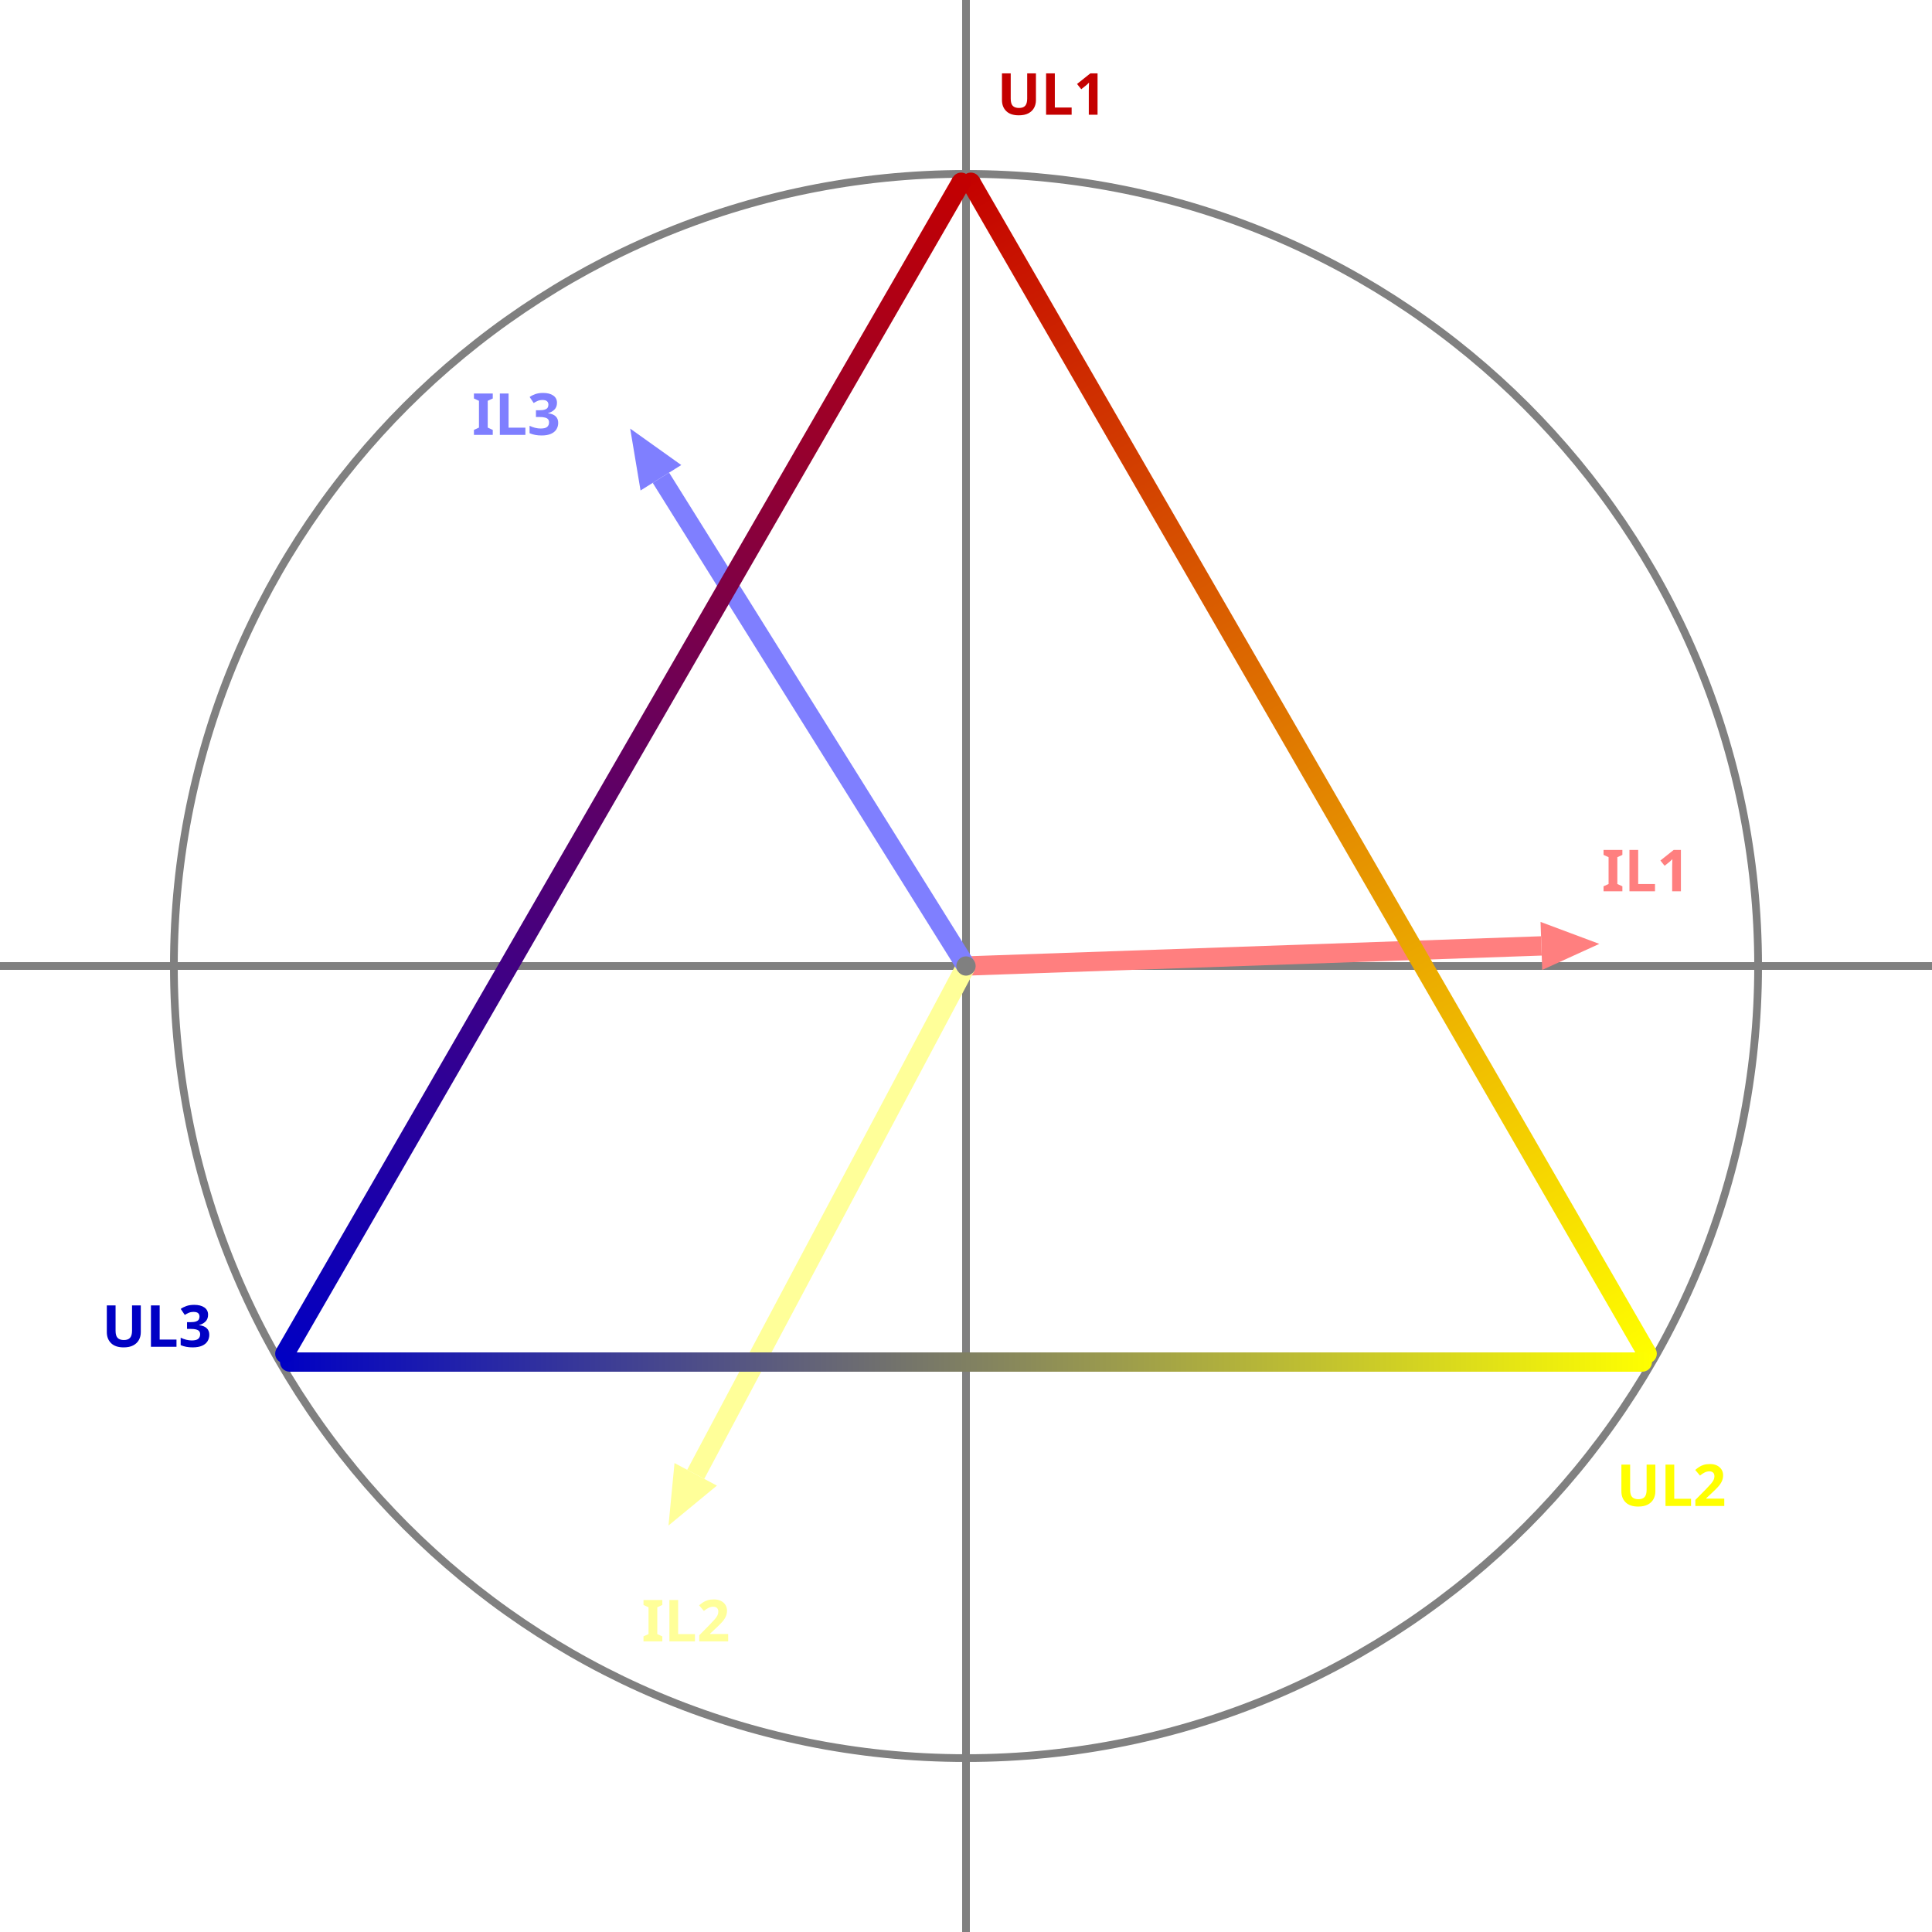
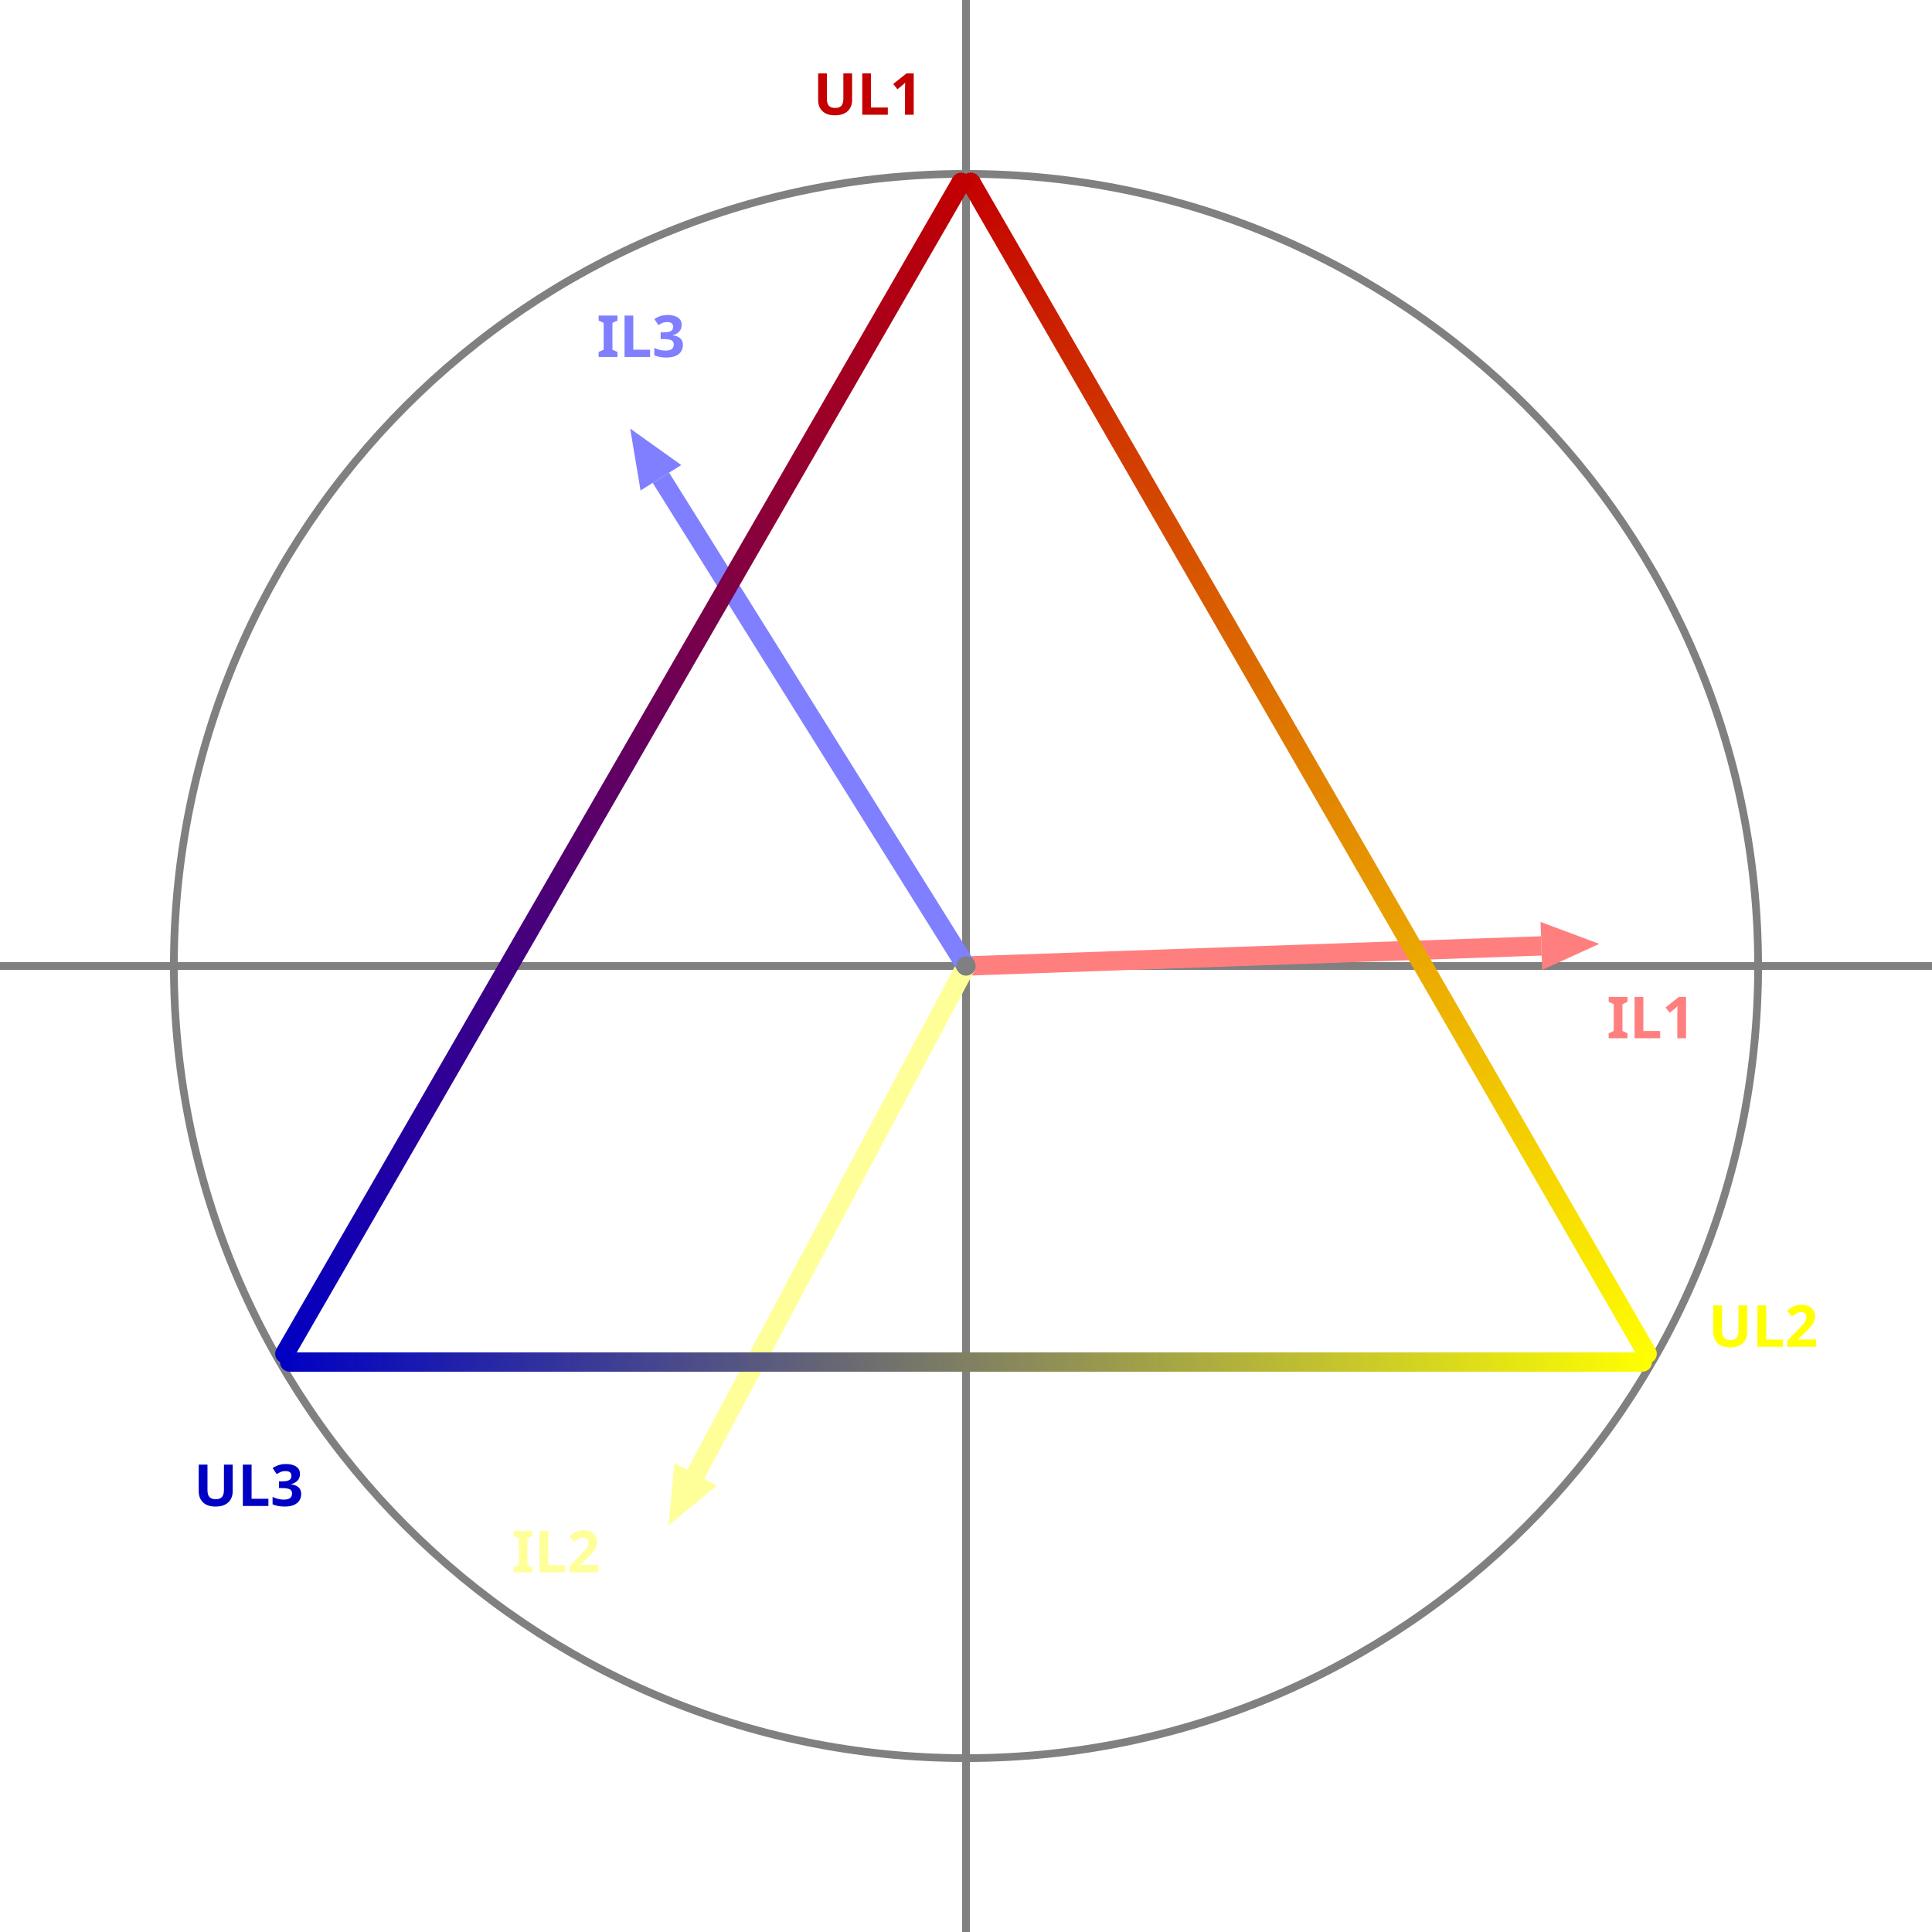
<svg xmlns="http://www.w3.org/2000/svg" width="705.556mm" height="705.556mm" viewBox="0 0 2000 2000" version="1.2" baseProfile="tiny">
  <defs>
    <linearGradient gradientUnits="userSpaceOnUse" x1="1000" y1="180" x2="1710.14" y2="1410" id="gradient1">
      <stop offset="0" stop-color="#c40000" stop-opacity="1" />
      <stop offset="1" stop-color="#ffff00" stop-opacity="1" />
    </linearGradient>
    <linearGradient gradientUnits="userSpaceOnUse" x1="1710.14" y1="1410" x2="289.859" y2="1410" id="gradient2">
      <stop offset="0" stop-color="#ffff00" stop-opacity="1" />
      <stop offset="1" stop-color="#0000c4" stop-opacity="1" />
    </linearGradient>
    <linearGradient gradientUnits="userSpaceOnUse" x1="289.859" y1="1410" x2="1000" y2="180" id="gradient3">
      <stop offset="0" stop-color="#0000c4" stop-opacity="1" />
      <stop offset="1" stop-color="#c40000" stop-opacity="1" />
    </linearGradient>
    <linearGradient gradientUnits="userSpaceOnUse" x1="289.859" y1="1410" x2="1000" y2="180" id="gradient4">
      <stop offset="0" stop-color="#0000c4" stop-opacity="1" />
      <stop offset="1" stop-color="#c40000" stop-opacity="1" />
    </linearGradient>
    <linearGradient gradientUnits="userSpaceOnUse" x1="289.859" y1="1410" x2="1000" y2="180" id="gradient5">
      <stop offset="0" stop-color="#0000c4" stop-opacity="1" />
      <stop offset="1" stop-color="#c40000" stop-opacity="1" />
    </linearGradient>
    <linearGradient gradientUnits="userSpaceOnUse" x1="289.859" y1="1410" x2="1000" y2="180" id="gradient6">
      <stop offset="0" stop-color="#0000c4" stop-opacity="1" />
      <stop offset="1" stop-color="#c40000" stop-opacity="1" />
    </linearGradient>
    <linearGradient gradientUnits="userSpaceOnUse" x1="289.859" y1="1410" x2="1000" y2="180" id="gradient7">
      <stop offset="0" stop-color="#0000c4" stop-opacity="1" />
      <stop offset="1" stop-color="#c40000" stop-opacity="1" />
    </linearGradient>
    <linearGradient gradientUnits="userSpaceOnUse" x1="289.859" y1="1410" x2="1000" y2="180" id="gradient8">
      <stop offset="0" stop-color="#0000c4" stop-opacity="1" />
      <stop offset="1" stop-color="#c40000" stop-opacity="1" />
    </linearGradient>
    <linearGradient gradientUnits="userSpaceOnUse" x1="289.859" y1="1410" x2="1000" y2="180" id="gradient9">
      <stop offset="0" stop-color="#0000c4" stop-opacity="1" />
      <stop offset="1" stop-color="#c40000" stop-opacity="1" />
    </linearGradient>
  </defs>
  <g fill="none" stroke="black" stroke-width="1" fill-rule="evenodd" stroke-linecap="square" stroke-linejoin="bevel">
    <g fill="none" stroke="#808080" stroke-opacity="1" stroke-width="8" stroke-linecap="square" stroke-linejoin="bevel" transform="matrix(1,0,0,1,0,0)" font-family="Sans" font-size="60" font-weight="570" font-style="normal">
      <polyline fill="none" vector-effect="none" points="0,1000 2000,1000 " />
      <polyline fill="none" vector-effect="none" points="1000,0 1000,2000 " />
      <path vector-effect="none" fill-rule="evenodd" d="M1820,1000 C1820,547.127 1452.87,180 1000,180 C547.127,180 180,547.127 180,1000 C180,1452.87 547.127,1820 1000,1820 C1452.87,1820 1820,1452.87 1820,1000 " />
    </g>
    <g fill="none" stroke="#ff7f7f" stroke-opacity="1" stroke-width="20" stroke-linecap="square" stroke-linejoin="bevel" transform="matrix(1,0,0,1,0,0)" font-family="Sans" font-size="60" font-weight="570" font-style="normal">
      <polyline fill="none" vector-effect="none" points="1009.99,999.651 1585.64,979.549 " />
    </g>
    <g fill="none" stroke="none" transform="matrix(1,0,0,1,0,0)" font-family="Sans" font-size="60" font-weight="570" font-style="normal">
      <path vector-effect="none" fill-rule="evenodd" d="M1655.6,977.106 L1596.5,1004.04 L1594.77,954.362 L1655.6,977.106" />
    </g>
    <g fill="#ff7f7f" fill-opacity="1" stroke="none" transform="matrix(1,0,0,1,0,0)" font-family="Sans" font-size="60" font-weight="570" font-style="normal">
      <path vector-effect="none" fill-rule="evenodd" d="M1655.6,977.106 L1596.5,1004.04 L1594.77,954.362" />
    </g>
    <g fill="none" stroke="#ffff99" stroke-opacity="1" stroke-width="20" stroke-linecap="square" stroke-linejoin="bevel" transform="matrix(1,0,0,1,0,0)" font-family="Sans" font-size="60" font-weight="570" font-style="normal">
      <polyline fill="none" vector-effect="none" points="995.305,1008.83 724.89,1517.41 " />
    </g>
    <g fill="none" stroke="none" transform="matrix(1,0,0,1,0,0)" font-family="Sans" font-size="60" font-weight="570" font-style="normal">
      <path vector-effect="none" fill-rule="evenodd" d="M692.027,1579.21 L698.251,1514.57 L742.139,1537.9 L692.027,1579.21" />
    </g>
    <g fill="#ffff99" fill-opacity="1" stroke="none" transform="matrix(1,0,0,1,0,0)" font-family="Sans" font-size="60" font-weight="570" font-style="normal">
      <path vector-effect="none" fill-rule="evenodd" d="M692.027,1579.21 L698.251,1514.57 L742.139,1537.9" />
    </g>
    <g fill="none" stroke="#7f7fff" stroke-opacity="1" stroke-width="20" stroke-linecap="square" stroke-linejoin="bevel" transform="matrix(1,0,0,1,0,0)" font-family="Sans" font-size="60" font-weight="570" font-style="normal">
      <polyline fill="none" vector-effect="none" points="994.701,991.52 689.467,503.044 " />
    </g>
    <g fill="none" stroke="none" transform="matrix(1,0,0,1,0,0)" font-family="Sans" font-size="60" font-weight="570" font-style="normal">
      <path vector-effect="none" fill-rule="evenodd" d="M652.373,443.68 L705.244,481.393 L663.092,507.733 L652.373,443.68" />
    </g>
    <g fill="#7f7fff" fill-opacity="1" stroke="none" transform="matrix(1,0,0,1,0,0)" font-family="Sans" font-size="60" font-weight="570" font-style="normal">
      <path vector-effect="none" fill-rule="evenodd" d="M652.373,443.68 L705.244,481.393 L663.092,507.733" />
    </g>
    <g fill="url(#gradient1)" stroke="none" transform="matrix(1,0,0,1,0,0)" font-family="Sans" font-size="60" font-weight="570" font-style="normal">
      <path vector-effect="none" fill-rule="evenodd" d="M996.34,193.66 L1696.48,1406.34 L1713.8,1396.34 L1013.66,183.66 L996.34,193.66" />
      <circle cx="1705.14" cy="1401.34" r="10" />
      <circle cx="1005" cy="188.66" r="10" />
    </g>
    <g fill="url(#gradient2)" stroke="none" transform="matrix(1,0,0,1,0,0)" font-family="Sans" font-size="60" font-weight="570" font-style="normal">
      <path vector-effect="none" fill-rule="evenodd" d="M1700.14,1400 L299.859,1400 L299.859,1420 L1700.14,1420 L1700.14,1400" />
      <circle cx="299.859" cy="1410" r="10" />
      <circle cx="1700.14" cy="1410" r="10" />
    </g>
    <g fill="url(#gradient3)" stroke="none" transform="matrix(1,0,0,1,0,0)" font-family="Sans" font-size="60" font-weight="570" font-style="normal">
      <path vector-effect="none" fill-rule="evenodd" d="M303.52,1406.34 L1003.66,193.66 L986.34,183.66 L286.199,1396.34 L303.52,1406.34" />
      <circle cx="995" cy="188.66" r="10" />
      <circle cx="294.859" cy="1401.34" r="10" />
    </g>
    <g fill="url(#gradient4)" stroke="#c40000" stroke-opacity="1" stroke-width="1" stroke-linecap="square" stroke-linejoin="bevel" transform="matrix(1,0,0,1,0,0)" font-family="Sans" font-size="60" font-weight="570" font-style="normal">
-       <text fill="#c40000" fill-opacity="1" stroke="none" xml:space="preserve" x="1032.14" y="118.786" font-family="Sans" font-size="60" font-weight="570" font-style="normal">UL1</text>
+       <text fill="#c40000" fill-opacity="1" stroke="none" xml:space="preserve" x="841.844" y="118.786" font-family="Sans" font-size="60" font-weight="570" font-style="normal">UL1</text>
    </g>
    <g fill="url(#gradient5)" stroke="#ffff00" stroke-opacity="1" stroke-width="1" stroke-linecap="square" stroke-linejoin="bevel" transform="matrix(1,0,0,1,0,0)" font-family="Sans" font-size="60" font-weight="570" font-style="normal">
-       <text fill="#ffff00" fill-opacity="1" stroke="none" xml:space="preserve" x="1673.36" y="1559" font-family="Sans" font-size="60" font-weight="570" font-style="normal">UL2</text>
+       <text fill="#ffff00" fill-opacity="1" stroke="none" xml:space="preserve" x="1768.5" y="1394.21" font-family="Sans" font-size="60" font-weight="570" font-style="normal">UL2</text>
    </g>
    <g fill="url(#gradient6)" stroke="#0000c4" stroke-opacity="1" stroke-width="1" stroke-linecap="square" stroke-linejoin="bevel" transform="matrix(1,0,0,1,0,0)" font-family="Sans" font-size="60" font-weight="570" font-style="normal">
-       <text fill="#0000c4" fill-opacity="1" stroke="none" xml:space="preserve" x="105.484" y="1394.21" font-family="Sans" font-size="60" font-weight="570" font-style="normal">UL3</text>
+       <text fill="#0000c4" fill-opacity="1" stroke="none" xml:space="preserve" x="200.625" y="1559" font-family="Sans" font-size="60" font-weight="570" font-style="normal">UL3</text>
    </g>
    <g fill="url(#gradient7)" stroke="#ff7f7f" stroke-opacity="1" stroke-width="1" stroke-linecap="square" stroke-linejoin="bevel" transform="matrix(1,0,0,1,0,0)" font-family="Sans" font-size="60" font-weight="570" font-style="normal">
-       <text fill="#ff7f7f" fill-opacity="1" stroke="none" xml:space="preserve" x="1658.06" y="922.66" font-family="Sans" font-size="60" font-weight="570" font-style="normal">IL1</text>
+       <text fill="#ff7f7f" fill-opacity="1" stroke="none" xml:space="preserve" x="1663.38" y="1074.79" font-family="Sans" font-size="60" font-weight="570" font-style="normal">IL1</text>
    </g>
    <g fill="url(#gradient8)" stroke="#ffff99" stroke-opacity="1" stroke-width="1" stroke-linecap="square" stroke-linejoin="bevel" transform="matrix(1,0,0,1,0,0)" font-family="Sans" font-size="60" font-weight="570" font-style="normal">
-       <text fill="#ffff99" fill-opacity="1" stroke="none" xml:space="preserve" x="664.219" y="1699.14" font-family="Sans" font-size="60" font-weight="570" font-style="normal">IL2</text>
+       <text fill="#ffff99" fill-opacity="1" stroke="none" xml:space="preserve" x="529.813" y="1627.67" font-family="Sans" font-size="60" font-weight="570" font-style="normal">IL2</text>
    </g>
    <g fill="url(#gradient9)" stroke="#7f7fff" stroke-opacity="1" stroke-width="1" stroke-linecap="square" stroke-linejoin="bevel" transform="matrix(1,0,0,1,0,0)" font-family="Sans" font-size="60" font-weight="570" font-style="normal">
-       <text fill="#7f7fff" fill-opacity="1" stroke="none" xml:space="preserve" x="488.688" y="450.202" font-family="Sans" font-size="60" font-weight="570" font-style="normal">IL3</text>
+       <text fill="#7f7fff" fill-opacity="1" stroke="none" xml:space="preserve" x="617.781" y="369.534" font-family="Sans" font-size="60" font-weight="570" font-style="normal">IL3</text>
    </g>
    <g fill="#808080" fill-opacity="1" stroke="none" transform="matrix(1,0,0,1,0,0)" font-family="Sans" font-size="60" font-weight="570" font-style="normal">
      <circle cx="1000" cy="1000" r="10" />
    </g>
  </g>
</svg>
